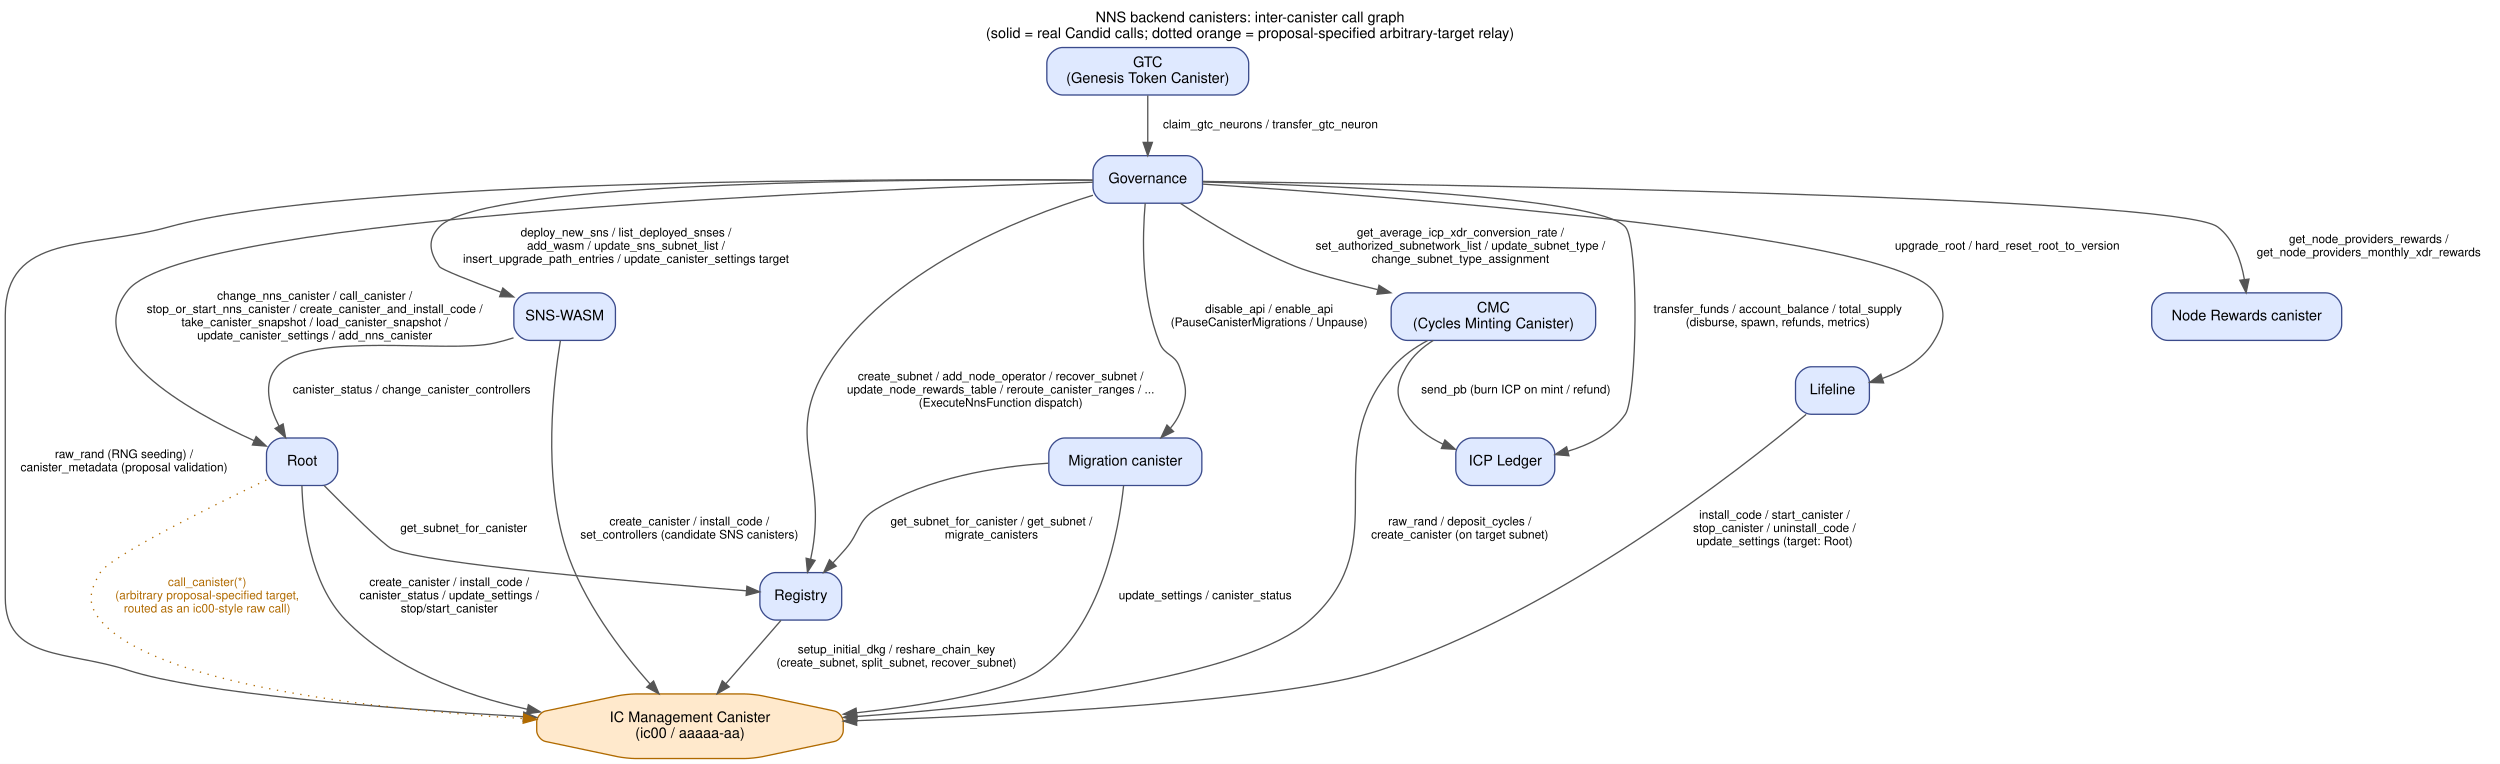
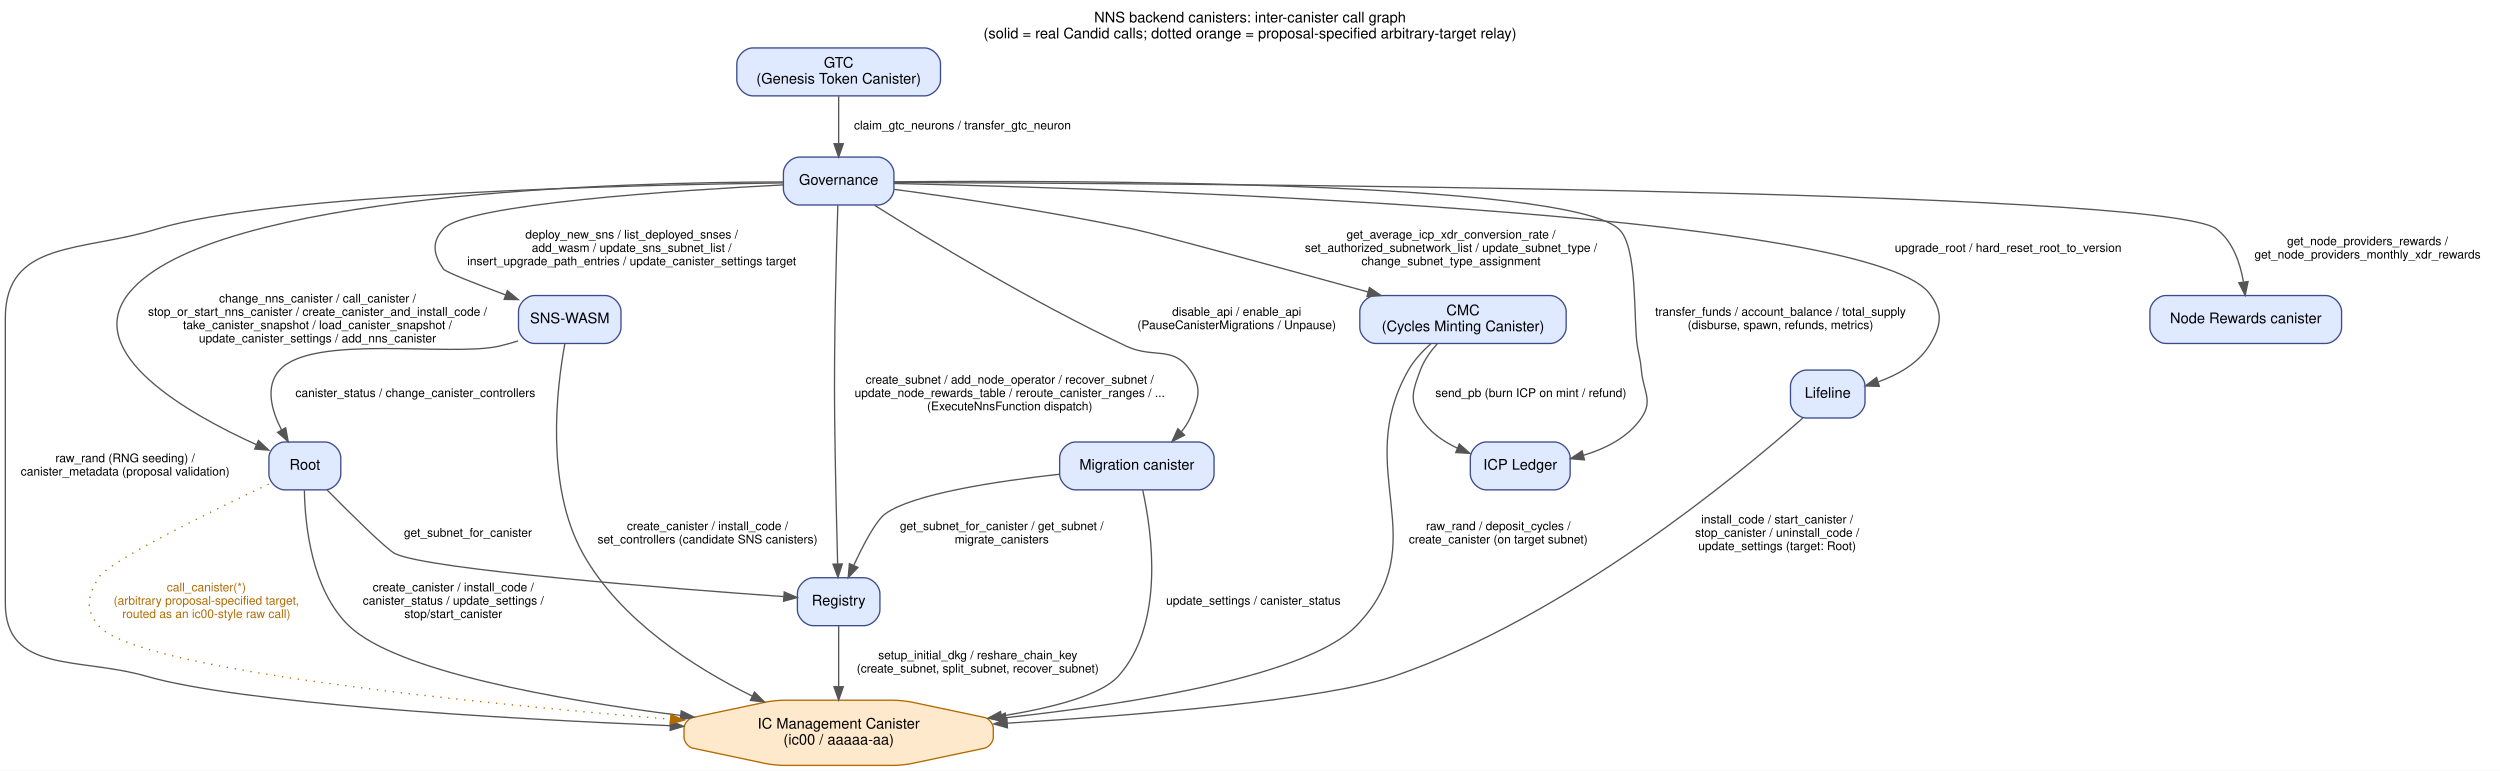
- <svg xmlns="http://www.w3.org/2000/svg" width="1895pt" height="579pt" viewBox="0.00 0.00 1895.00 578.98">
+ <svg xmlns="http://www.w3.org/2000/svg" width="1878pt" height="579pt" viewBox="0.00 0.00 1878.00 578.98">
  <g id="graph0" class="graph" transform="scale(1 1) rotate(0) translate(4 574.98)">
-     <polygon fill="white" stroke="transparent" points="-4,4 -4,-574.98 1891,-574.98 1891,4 -4,4" />
-     <text text-anchor="middle" x="943.5" y="-558.18" font-family="Helvetica,sans-Serif" font-size="11.00">NNS backend canisters: inter-canister call graph</text>
-     <text text-anchor="middle" x="943.5" y="-546.18" font-family="Helvetica,sans-Serif" font-size="11.00">(solid = real Candid calls; dotted orange = proposal-specified arbitrary-target relay)</text>
+     <polygon fill="white" stroke="transparent" points="-4,4 -4,-574.98 1874,-574.98 1874,4 -4,4" />
+     <text text-anchor="middle" x="935" y="-558.18" font-family="Helvetica,sans-Serif" font-size="11.00">NNS backend canisters: inter-canister call graph</text>
+     <text text-anchor="middle" x="935" y="-546.18" font-family="Helvetica,sans-Serif" font-size="11.00">(solid = real Candid calls; dotted orange = proposal-specified arbitrary-target relay)</text>
    <g id="node1" class="node">
-       <path fill="#dfe9ff" stroke="#3b4b8c" d="M895.5,-456.98C895.5,-456.98 836.5,-456.98 836.5,-456.98 830.5,-456.98 824.5,-450.98 824.5,-444.98 824.5,-444.98 824.5,-432.98 824.5,-432.98 824.5,-426.98 830.5,-420.98 836.5,-420.98 836.5,-420.98 895.5,-420.98 895.5,-420.98 901.5,-420.98 907.5,-426.98 907.5,-432.98 907.5,-432.98 907.5,-444.98 907.5,-444.98 907.5,-450.98 901.5,-456.98 895.5,-456.98" />
-       <text text-anchor="middle" x="866" y="-436.18" font-family="Helvetica,sans-Serif" font-size="11.00">Governance</text>
+       <path fill="#dfe9ff" stroke="#3b4b8c" d="M655.5,-456.98C655.5,-456.98 596.5,-456.98 596.5,-456.98 590.5,-456.98 584.5,-450.98 584.5,-444.98 584.5,-444.98 584.5,-432.98 584.5,-432.98 584.5,-426.98 590.5,-420.98 596.5,-420.98 596.5,-420.98 655.5,-420.98 655.5,-420.98 661.5,-420.98 667.5,-426.98 667.5,-432.98 667.5,-432.98 667.5,-444.98 667.5,-444.98 667.5,-450.98 661.5,-456.98 655.5,-456.98" />
+       <text text-anchor="middle" x="626" y="-436.18" font-family="Helvetica,sans-Serif" font-size="11.00">Governance</text>
    </g>
    <g id="node2" class="node">
      <path fill="#dfe9ff" stroke="#3b4b8c" d="M240,-242.98C240,-242.98 210,-242.98 210,-242.98 204,-242.98 198,-236.98 198,-230.98 198,-230.98 198,-218.98 198,-218.98 198,-212.98 204,-206.98 210,-206.98 210,-206.98 240,-206.98 240,-206.98 246,-206.98 252,-212.98 252,-218.98 252,-218.98 252,-230.98 252,-230.98 252,-236.98 246,-242.98 240,-242.98" />
      <text text-anchor="middle" x="225" y="-222.18" font-family="Helvetica,sans-Serif" font-size="11.00">Root</text>
    </g>
    <g id="edge1" class="edge">
-       <path fill="none" stroke="#555555" d="M824.35,-436.86C670.32,-432.26 139.43,-412.31 93,-354.98 56.43,-309.84 137.88,-263.93 188.51,-240.99" />
+       <path fill="none" stroke="#555555" d="M584.11,-438.31C469.36,-438.19 154.45,-430.85 93,-354.98 56.43,-309.84 137.88,-263.93 188.51,-240.99" />
      <polygon fill="#555555" stroke="#555555" points="190.15,-244.09 197.88,-236.84 187.32,-237.69 190.15,-244.09" />
      <text text-anchor="middle" x="234.5" y="-347.78" font-family="Helvetica,sans-Serif" font-size="9.00">change_nns_canister / call_canister /</text>
      <text text-anchor="middle" x="234.5" y="-337.78" font-family="Helvetica,sans-Serif" font-size="9.00">stop_or_start_nns_canister / create_canister_and_install_code /</text>
      <text text-anchor="middle" x="234.5" y="-327.78" font-family="Helvetica,sans-Serif" font-size="9.00">take_canister_snapshot / load_canister_snapshot /</text>
      <text text-anchor="middle" x="234.5" y="-317.78" font-family="Helvetica,sans-Serif" font-size="9.00">update_canister_settings / add_nns_canister</text>
    </g>
    <g id="node3" class="node">
-       <path fill="#dfe9ff" stroke="#3b4b8c" d="M622,-140.98C622,-140.98 584,-140.98 584,-140.98 578,-140.98 572,-134.98 572,-128.98 572,-128.98 572,-116.98 572,-116.98 572,-110.98 578,-104.98 584,-104.98 584,-104.98 622,-104.98 622,-104.98 628,-104.98 634,-110.98 634,-116.98 634,-116.98 634,-128.98 634,-128.98 634,-134.98 628,-140.98 622,-140.98" />
-       <text text-anchor="middle" x="603" y="-120.18" font-family="Helvetica,sans-Serif" font-size="11.00">Registry</text>
+       <path fill="#dfe9ff" stroke="#3b4b8c" d="M645,-140.98C645,-140.98 607,-140.98 607,-140.98 601,-140.98 595,-134.98 595,-128.98 595,-128.98 595,-116.98 595,-116.98 595,-110.98 601,-104.98 607,-104.98 607,-104.98 645,-104.98 645,-104.98 651,-104.98 657,-110.98 657,-116.98 657,-116.98 657,-128.98 657,-128.98 657,-134.98 651,-140.98 645,-140.98" />
+       <text text-anchor="middle" x="626" y="-120.18" font-family="Helvetica,sans-Serif" font-size="11.00">Registry</text>
    </g>
    <g id="edge2" class="edge">
-       <path fill="none" stroke="#555555" d="M824.49,-427C768.13,-409.69 669.16,-370.23 623,-296.98 590.2,-244.93 622.14,-219.67 612,-158.98 611.57,-156.44 611.05,-153.81 610.48,-151.19" />
-       <polygon fill="#555555" stroke="#555555" points="613.84,-150.2 608.08,-141.3 607.04,-151.85 613.84,-150.2" />
+       <path fill="none" stroke="#555555" d="M625.39,-420.9C624.34,-389.32 622.36,-319.68 623,-260.98 623.42,-222.97 624.48,-179.04 625.22,-151.38" />
+       <polygon fill="#555555" stroke="#555555" points="628.73,-151.37 625.5,-141.28 621.73,-151.18 628.73,-151.37" />
      <text text-anchor="middle" x="754.5" y="-286.78" font-family="Helvetica,sans-Serif" font-size="9.00">create_subnet / add_node_operator / recover_subnet /</text>
      <text text-anchor="middle" x="754.5" y="-276.78" font-family="Helvetica,sans-Serif" font-size="9.00">update_node_rewards_table / reroute_canister_ranges / ...</text>
      <text text-anchor="middle" x="754.5" y="-266.78" font-family="Helvetica,sans-Serif" font-size="9.00">(ExecuteNnsFunction dispatch)</text>
    </g>
    <g id="node4" class="node">
      <path fill="#dfe9ff" stroke="#3b4b8c" d="M450.5,-352.98C450.5,-352.98 397.5,-352.98 397.5,-352.98 391.5,-352.98 385.5,-346.98 385.5,-340.98 385.5,-340.98 385.5,-328.98 385.5,-328.98 385.5,-322.98 391.5,-316.98 397.5,-316.98 397.5,-316.98 450.5,-316.98 450.5,-316.98 456.5,-316.98 462.5,-322.98 462.5,-328.98 462.5,-328.98 462.5,-340.98 462.5,-340.98 462.5,-346.98 456.5,-352.98 450.5,-352.98" />
      <text text-anchor="middle" x="424" y="-332.18" font-family="Helvetica,sans-Serif" font-size="11.00">SNS-WASM</text>
    </g>
    <g id="edge3" class="edge">
-       <path fill="none" stroke="#555555" d="M824.33,-438.46C704.03,-439.4 362.62,-438.86 329,-402.98 319.88,-393.25 321.47,-383.99 329,-372.98 330.55,-370.71 352.98,-361.93 375.65,-353.49" />
+       <path fill="none" stroke="#555555" d="M584.22,-436.08C506.42,-432.12 345.67,-421.73 329,-402.98 320.14,-393.02 321.47,-383.99 329,-372.98 330.55,-370.71 352.98,-361.93 375.65,-353.49" />
      <polygon fill="#555555" stroke="#555555" points="377.15,-356.67 385.32,-349.92 374.72,-350.1 377.15,-356.67" />
      <text text-anchor="middle" x="470.5" y="-395.78" font-family="Helvetica,sans-Serif" font-size="9.00">deploy_new_sns / list_deployed_snses /</text>
      <text text-anchor="middle" x="470.5" y="-385.78" font-family="Helvetica,sans-Serif" font-size="9.00">add_wasm / update_sns_subnet_list /</text>
      <text text-anchor="middle" x="470.5" y="-375.78" font-family="Helvetica,sans-Serif" font-size="9.00">insert_upgrade_path_entries / update_canister_settings target</text>
    </g>
    <g id="node5" class="node">
-       <path fill="#dfe9ff" stroke="#3b4b8c" d="M1193.5,-352.98C1193.5,-352.98 1062.5,-352.98 1062.5,-352.98 1056.5,-352.98 1050.5,-346.98 1050.5,-340.98 1050.5,-340.98 1050.5,-328.98 1050.5,-328.98 1050.5,-322.98 1056.5,-316.98 1062.5,-316.98 1062.5,-316.98 1193.5,-316.98 1193.5,-316.98 1199.5,-316.98 1205.5,-322.98 1205.5,-328.98 1205.5,-328.98 1205.5,-340.98 1205.5,-340.98 1205.5,-346.98 1199.5,-352.98 1193.5,-352.98" />
-       <text text-anchor="middle" x="1128" y="-338.18" font-family="Helvetica,sans-Serif" font-size="11.00">CMC</text>
-       <text text-anchor="middle" x="1128" y="-326.18" font-family="Helvetica,sans-Serif" font-size="11.00">(Cycles Minting Canister)</text>
+       <path fill="#dfe9ff" stroke="#3b4b8c" d="M1160.5,-352.98C1160.5,-352.98 1029.5,-352.98 1029.5,-352.98 1023.5,-352.98 1017.5,-346.98 1017.5,-340.98 1017.5,-340.98 1017.5,-328.98 1017.5,-328.98 1017.5,-322.98 1023.5,-316.98 1029.5,-316.98 1029.5,-316.98 1160.5,-316.98 1160.5,-316.98 1166.5,-316.98 1172.5,-322.98 1172.5,-328.98 1172.5,-328.98 1172.5,-340.98 1172.5,-340.98 1172.5,-346.98 1166.5,-352.98 1160.5,-352.98" />
+       <text text-anchor="middle" x="1095" y="-338.18" font-family="Helvetica,sans-Serif" font-size="11.00">CMC</text>
+       <text text-anchor="middle" x="1095" y="-326.18" font-family="Helvetica,sans-Serif" font-size="11.00">(Cycles Minting Canister)</text>
    </g>
    <g id="edge4" class="edge">
-       <path fill="none" stroke="#555555" d="M890.75,-420.85C912.77,-406.3 946.31,-385.78 978,-372.98 990.07,-368.11 1014.57,-361.61 1040.32,-355.42" />
-       <polygon fill="#555555" stroke="#555555" points="1041.31,-358.78 1050.23,-353.06 1039.69,-351.97 1041.31,-358.78" />
-       <text text-anchor="middle" x="1103" y="-395.78" font-family="Helvetica,sans-Serif" font-size="9.00">get_average_icp_xdr_conversion_rate /</text>
-       <text text-anchor="middle" x="1103" y="-385.78" font-family="Helvetica,sans-Serif" font-size="9.00">set_authorized_subnetwork_list / update_subnet_type /</text>
-       <text text-anchor="middle" x="1103" y="-375.78" font-family="Helvetica,sans-Serif" font-size="9.00">change_subnet_type_assignment</text>
+       <path fill="none" stroke="#555555" d="M667.79,-432.72C712.41,-426.78 785.08,-416.21 847,-402.98 864.43,-399.26 956.83,-374.05 1023.75,-355.65" />
+       <polygon fill="#555555" stroke="#555555" points="1024.71,-359.01 1033.43,-352.99 1022.86,-352.27 1024.71,-359.01" />
+       <text text-anchor="middle" x="1086" y="-395.78" font-family="Helvetica,sans-Serif" font-size="9.00">get_average_icp_xdr_conversion_rate /</text>
+       <text text-anchor="middle" x="1086" y="-385.78" font-family="Helvetica,sans-Serif" font-size="9.00">set_authorized_subnetwork_list / update_subnet_type /</text>
+       <text text-anchor="middle" x="1086" y="-375.78" font-family="Helvetica,sans-Serif" font-size="9.00">change_subnet_type_assignment</text>
    </g>
    <g id="node7" class="node">
-       <path fill="#dfe9ff" stroke="#3b4b8c" d="M1401,-296.98C1401,-296.98 1369,-296.98 1369,-296.98 1363,-296.98 1357,-290.98 1357,-284.98 1357,-284.98 1357,-272.98 1357,-272.98 1357,-266.98 1363,-260.98 1369,-260.98 1369,-260.98 1401,-260.98 1401,-260.98 1407,-260.98 1413,-266.98 1413,-272.98 1413,-272.98 1413,-284.98 1413,-284.98 1413,-290.98 1407,-296.98 1401,-296.98" />
-       <text text-anchor="middle" x="1385" y="-276.18" font-family="Helvetica,sans-Serif" font-size="11.00">Lifeline</text>
+       <path fill="#dfe9ff" stroke="#3b4b8c" d="M1385,-296.98C1385,-296.98 1353,-296.98 1353,-296.98 1347,-296.98 1341,-290.98 1341,-284.98 1341,-284.98 1341,-272.98 1341,-272.98 1341,-266.98 1347,-260.98 1353,-260.98 1353,-260.98 1385,-260.98 1385,-260.98 1391,-260.98 1397,-266.98 1397,-272.98 1397,-272.98 1397,-284.98 1397,-284.98 1397,-290.98 1391,-296.98 1385,-296.98" />
+       <text text-anchor="middle" x="1369" y="-276.18" font-family="Helvetica,sans-Serif" font-size="11.00">Lifeline</text>
    </g>
    <g id="edge6" class="edge">
-       <path fill="none" stroke="#555555" d="M907.8,-435.43C1037.5,-427.06 1426.49,-398.5 1461,-354.98 1472.05,-341.05 1470.59,-329.95 1461,-314.98 1452.47,-301.66 1437.45,-293.34 1423,-288.18" />
-       <polygon fill="#555555" stroke="#555555" points="1423.77,-284.75 1413.18,-285.09 1421.66,-291.43 1423.77,-284.75" />
-       <text text-anchor="middle" x="1517.5" y="-385.78" font-family="Helvetica,sans-Serif" font-size="9.00">upgrade_root / hard_reset_root_to_version</text>
+       <path fill="none" stroke="#555555" d="M667.68,-437.16C827.71,-433.57 1396.22,-416.51 1445,-354.98 1456.05,-341.05 1454.59,-329.95 1445,-314.98 1436.47,-301.66 1421.45,-293.34 1407,-288.18" />
+       <polygon fill="#555555" stroke="#555555" points="1407.77,-284.75 1397.18,-285.09 1405.66,-291.43 1407.77,-284.75" />
+       <text text-anchor="middle" x="1504.5" y="-385.78" font-family="Helvetica,sans-Serif" font-size="9.00">upgrade_root / hard_reset_root_to_version</text>
    </g>
    <g id="node8" class="node">
-       <path fill="#dfe9ff" stroke="#3b4b8c" d="M1162.5,-242.98C1162.5,-242.98 1111.5,-242.98 1111.5,-242.98 1105.5,-242.98 1099.5,-236.98 1099.5,-230.98 1099.5,-230.98 1099.5,-218.98 1099.5,-218.98 1099.5,-212.98 1105.5,-206.98 1111.5,-206.98 1111.5,-206.98 1162.5,-206.98 1162.5,-206.98 1168.5,-206.98 1174.5,-212.98 1174.5,-218.98 1174.5,-218.98 1174.5,-230.98 1174.5,-230.98 1174.5,-236.98 1168.5,-242.98 1162.5,-242.98" />
-       <text text-anchor="middle" x="1137" y="-222.18" font-family="Helvetica,sans-Serif" font-size="11.00">ICP Ledger</text>
+       <path fill="#dfe9ff" stroke="#3b4b8c" d="M1163.5,-242.98C1163.5,-242.98 1112.5,-242.98 1112.5,-242.98 1106.5,-242.98 1100.5,-236.98 1100.5,-230.98 1100.5,-230.98 1100.5,-218.98 1100.5,-218.98 1100.5,-212.98 1106.5,-206.98 1112.5,-206.98 1112.5,-206.98 1163.5,-206.98 1163.5,-206.98 1169.5,-206.98 1175.5,-212.98 1175.5,-218.98 1175.5,-218.98 1175.5,-230.98 1175.5,-230.98 1175.5,-236.98 1169.5,-242.98 1163.5,-242.98" />
+       <text text-anchor="middle" x="1138" y="-222.18" font-family="Helvetica,sans-Serif" font-size="11.00">ICP Ledger</text>
    </g>
    <g id="edge5" class="edge">
-       <path fill="none" stroke="#555555" d="M907.68,-437.04C998.29,-434.55 1206.8,-426.33 1228,-402.98 1238.61,-391.3 1236.93,-273.99 1228,-260.98 1217.99,-246.4 1200.99,-237.89 1184.37,-232.93" />
-       <polygon fill="#555555" stroke="#555555" points="1185.25,-229.54 1174.69,-230.4 1183.48,-236.31 1185.25,-229.54" />
-       <text text-anchor="middle" x="1343.5" y="-337.78" font-family="Helvetica,sans-Serif" font-size="9.00">transfer_funds / account_balance / total_supply</text>
-       <text text-anchor="middle" x="1343.5" y="-327.78" font-family="Helvetica,sans-Serif" font-size="9.00">(disburse, spawn, refunds, metrics)</text>
+       <path fill="none" stroke="#555555" d="M667.53,-438.44C794.6,-439.46 1171.88,-439.35 1212,-402.98 1226.67,-389.69 1222.82,-334.53 1226,-314.98 1227.3,-306.98 1228.33,-305.07 1229,-296.98 1230.32,-281.04 1238.06,-274.17 1229,-260.98 1218.99,-246.4 1201.99,-237.89 1185.37,-232.93" />
+       <polygon fill="#555555" stroke="#555555" points="1186.25,-229.54 1175.69,-230.4 1184.48,-236.31 1186.25,-229.54" />
+       <text text-anchor="middle" x="1333.5" y="-337.78" font-family="Helvetica,sans-Serif" font-size="9.00">transfer_funds / account_balance / total_supply</text>
+       <text text-anchor="middle" x="1333.5" y="-327.78" font-family="Helvetica,sans-Serif" font-size="9.00">(disburse, spawn, refunds, metrics)</text>
    </g>
    <g id="node9" class="node">
-       <path fill="#dfe9ff" stroke="#3b4b8c" d="M895,-242.98C895,-242.98 803,-242.98 803,-242.98 797,-242.98 791,-236.98 791,-230.98 791,-230.98 791,-218.98 791,-218.98 791,-212.98 797,-206.98 803,-206.98 803,-206.98 895,-206.98 895,-206.98 901,-206.98 907,-212.98 907,-218.98 907,-218.98 907,-230.98 907,-230.98 907,-236.98 901,-242.98 895,-242.98" />
-       <text text-anchor="middle" x="849" y="-222.18" font-family="Helvetica,sans-Serif" font-size="11.00">Migration canister</text>
+       <path fill="#dfe9ff" stroke="#3b4b8c" d="M896,-242.98C896,-242.98 804,-242.98 804,-242.98 798,-242.98 792,-236.98 792,-230.98 792,-230.98 792,-218.98 792,-218.98 792,-212.98 798,-206.98 804,-206.98 804,-206.98 896,-206.98 896,-206.98 902,-206.98 908,-212.98 908,-218.98 908,-218.98 908,-230.98 908,-230.98 908,-236.98 902,-242.98 896,-242.98" />
+       <text text-anchor="middle" x="850" y="-222.18" font-family="Helvetica,sans-Serif" font-size="11.00">Migration canister</text>
    </g>
    <g id="edge7" class="edge">
-       <path fill="none" stroke="#555555" d="M864.06,-420.94C861.96,-396.5 860.65,-350.52 875,-314.98 878.9,-305.33 886.45,-306.78 890,-296.98 895.45,-281.94 896.7,-275.51 890,-260.98 888.29,-257.27 885.96,-253.8 883.28,-250.6" />
-       <polygon fill="#555555" stroke="#555555" points="885.55,-247.91 876.04,-243.23 880.55,-252.81 885.55,-247.91" />
-       <text text-anchor="middle" x="958" y="-337.78" font-family="Helvetica,sans-Serif" font-size="9.00">disable_api / enable_api</text>
-       <text text-anchor="middle" x="958" y="-327.78" font-family="Helvetica,sans-Serif" font-size="9.00">(PauseCanisterMigrations / Unpause)</text>
+       <path fill="none" stroke="#555555" d="M652.88,-420.82C693.02,-395.63 771.47,-348.03 842,-314.98 862.63,-305.32 877.02,-315.71 890,-296.98 899.11,-283.83 896.61,-275.55 890,-260.98 888.33,-257.31 886.07,-253.87 883.45,-250.68" />
+       <polygon fill="#555555" stroke="#555555" points="885.85,-248.12 876.4,-243.33 880.8,-252.97 885.85,-248.12" />
+       <text text-anchor="middle" x="925" y="-337.78" font-family="Helvetica,sans-Serif" font-size="9.00">disable_api / enable_api</text>
+       <text text-anchor="middle" x="925" y="-327.78" font-family="Helvetica,sans-Serif" font-size="9.00">(PauseCanisterMigrations / Unpause)</text>
    </g>
    <g id="node10" class="node">
-       <path fill="#dfe9ff" stroke="#3b4b8c" d="M1759,-352.98C1759,-352.98 1639,-352.98 1639,-352.98 1633,-352.98 1627,-346.98 1627,-340.98 1627,-340.98 1627,-328.98 1627,-328.98 1627,-322.98 1633,-316.98 1639,-316.98 1639,-316.98 1759,-316.98 1759,-316.98 1765,-316.98 1771,-322.98 1771,-328.98 1771,-328.98 1771,-340.98 1771,-340.98 1771,-346.98 1765,-352.98 1759,-352.98" />
-       <text text-anchor="middle" x="1699" y="-332.18" font-family="Helvetica,sans-Serif" font-size="11.00">Node Rewards canister</text>
+       <path fill="#dfe9ff" stroke="#3b4b8c" d="M1743,-352.98C1743,-352.98 1623,-352.98 1623,-352.98 1617,-352.98 1611,-346.98 1611,-340.98 1611,-340.98 1611,-328.98 1611,-328.98 1611,-322.98 1617,-316.98 1623,-316.98 1623,-316.98 1743,-316.98 1743,-316.98 1749,-316.98 1755,-322.98 1755,-328.98 1755,-328.98 1755,-340.98 1755,-340.98 1755,-346.98 1749,-352.98 1743,-352.98" />
+       <text text-anchor="middle" x="1683" y="-332.18" font-family="Helvetica,sans-Serif" font-size="11.00">Node Rewards canister</text>
    </g>
    <g id="edge8" class="edge">
-       <path fill="none" stroke="#555555" d="M907.77,-437.49C1069.37,-435.41 1646.11,-426.39 1677,-402.98 1689.21,-393.73 1694.74,-377.52 1697.2,-363.36" />
-       <polygon fill="#555555" stroke="#555555" points="1700.72,-363.46 1698.55,-353.09 1693.78,-362.55 1700.72,-363.46" />
-       <text text-anchor="middle" x="1791.5" y="-390.78" font-family="Helvetica,sans-Serif" font-size="9.00">get_node_providers_rewards /</text>
-       <text text-anchor="middle" x="1791.5" y="-380.78" font-family="Helvetica,sans-Serif" font-size="9.00">get_node_providers_monthly_xdr_rewards</text>
+       <path fill="none" stroke="#555555" d="M667.64,-437.9C855.96,-437.35 1620.66,-433.25 1661,-402.98 1673.25,-393.79 1678.78,-377.58 1681.24,-363.41" />
+       <polygon fill="#555555" stroke="#555555" points="1684.76,-363.49 1682.57,-353.12 1677.81,-362.58 1684.76,-363.49" />
+       <text text-anchor="middle" x="1774.5" y="-390.78" font-family="Helvetica,sans-Serif" font-size="9.00">get_node_providers_rewards /</text>
+       <text text-anchor="middle" x="1774.5" y="-380.78" font-family="Helvetica,sans-Serif" font-size="9.00">get_node_providers_monthly_xdr_rewards</text>
    </g>
    <g id="node11" class="node">
-       <path fill="#ffe9cc" stroke="#b06a00" d="M635.17,-21.11C635.17,-21.11 635.17,-27.87 635.17,-27.87 635.17,-31.25 631.86,-35.33 628.56,-36.03 628.56,-36.03 573.74,-47.58 573.74,-47.58 570.43,-48.28 563.74,-48.98 560.36,-48.98 560.36,-48.98 477.64,-48.98 477.64,-48.98 474.26,-48.98 467.57,-48.28 464.26,-47.58 464.26,-47.58 409.44,-36.03 409.44,-36.03 406.14,-35.33 402.83,-31.25 402.83,-27.87 402.83,-27.87 402.83,-21.11 402.83,-21.11 402.83,-17.73 406.14,-13.65 409.44,-12.96 409.44,-12.96 464.26,-1.4 464.26,-1.4 467.57,-0.71 474.26,-0.01 477.64,-0.01 477.64,-0.01 560.36,-0.01 560.36,-0.01 563.74,-0.01 570.43,-0.71 573.74,-1.4 573.74,-1.4 628.56,-12.96 628.56,-12.96 631.86,-13.65 635.17,-17.73 635.17,-21.11" />
-       <text text-anchor="middle" x="519" y="-27.69" font-family="Helvetica,sans-Serif" font-size="11.00">IC Management Canister</text>
-       <text text-anchor="middle" x="519" y="-15.69" font-family="Helvetica,sans-Serif" font-size="11.00">(ic00 / aaaaa-aa)</text>
+       <path fill="#ffe9cc" stroke="#b06a00" d="M742.17,-21.11C742.17,-21.11 742.17,-27.87 742.17,-27.87 742.17,-31.25 738.86,-35.33 735.56,-36.03 735.56,-36.03 680.74,-47.58 680.74,-47.58 677.43,-48.28 670.74,-48.98 667.36,-48.98 667.36,-48.98 584.64,-48.98 584.64,-48.98 581.26,-48.98 574.57,-48.28 571.26,-47.58 571.26,-47.58 516.44,-36.03 516.44,-36.03 513.14,-35.33 509.83,-31.25 509.83,-27.87 509.83,-27.87 509.83,-21.11 509.83,-21.11 509.83,-17.73 513.14,-13.65 516.44,-12.96 516.44,-12.96 571.26,-1.4 571.26,-1.4 574.57,-0.71 581.26,-0.01 584.64,-0.01 584.64,-0.01 667.36,-0.01 667.36,-0.01 670.74,-0.01 677.43,-0.71 680.74,-1.4 680.74,-1.4 735.56,-12.96 735.56,-12.96 738.86,-13.65 742.17,-17.73 742.17,-21.11" />
+       <text text-anchor="middle" x="626" y="-27.69" font-family="Helvetica,sans-Serif" font-size="11.00">IC Management Canister</text>
+       <text text-anchor="middle" x="626" y="-15.69" font-family="Helvetica,sans-Serif" font-size="11.00">(ic00 / aaaaa-aa)</text>
    </g>
    <g id="edge9" class="edge">
-       <path fill="none" stroke="#555555" d="M824.33,-438.44C688.13,-439.57 257.25,-440.04 124,-402.98 63.65,-386.2 0,-398.62 0,-335.98 0,-335.98 0,-335.98 0,-121.98 0,-73.96 47.35,-81.89 93,-66.98 146.85,-49.4 287.64,-38.05 392.73,-31.74" />
-       <polygon fill="#555555" stroke="#555555" points="393.01,-35.23 402.78,-31.14 392.6,-28.24 393.01,-35.23" />
+       <path fill="none" stroke="#555555" d="M584.3,-437.59C478.43,-436.2 201.46,-430.02 114,-402.98 57.85,-385.63 0,-394.75 0,-335.98 0,-335.98 0,-335.98 0,-121.98 0,-68.91 54.98,-81.61 106,-66.98 177.22,-46.57 369.81,-35.3 499.53,-29.83" />
+       <polygon fill="#555555" stroke="#555555" points="499.7,-33.32 509.54,-29.41 499.41,-26.33 499.7,-33.32" />
      <text text-anchor="middle" x="90" y="-227.78" font-family="Helvetica,sans-Serif" font-size="9.00">raw_rand (RNG seeding) /</text>
      <text text-anchor="middle" x="90" y="-217.78" font-family="Helvetica,sans-Serif" font-size="9.00">canister_metadata (proposal validation)</text>
    </g>
    <g id="edge11" class="edge">
-       <path fill="none" stroke="#555555" d="M241.7,-206.93C259.77,-188.65 286.82,-161.87 293,-158.98 316.83,-147.84 483.03,-133.45 561.78,-127.16" />
-       <polygon fill="#555555" stroke="#555555" points="562.15,-130.64 571.84,-126.36 561.6,-123.67 562.15,-130.64" />
+       <path fill="none" stroke="#555555" d="M241.7,-206.92C259.76,-188.64 286.81,-161.85 293,-158.98 318.92,-146.98 501.41,-132.77 584.71,-126.82" />
+       <polygon fill="#555555" stroke="#555555" points="585.11,-130.3 594.84,-126.11 584.61,-123.32 585.11,-130.3" />
      <text text-anchor="middle" x="347.5" y="-171.78" font-family="Helvetica,sans-Serif" font-size="9.00">get_subnet_for_canister</text>
    </g>
    <g id="edge10" class="edge">
-       <path fill="none" stroke="#555555" d="M224.85,-206.9C225.57,-181.28 230.76,-132.92 258,-104.98 294.12,-67.94 346.93,-48.04 395.61,-37.39" />
-       <polygon fill="#555555" stroke="#555555" points="396.53,-40.78 405.61,-35.32 395.11,-33.92 396.53,-40.78" />
+       <path fill="none" stroke="#555555" d="M224.65,-206.7C225.11,-180.82 229.96,-132.11 258,-104.98 293.24,-70.89 413.57,-49.45 507.15,-37.55" />
+       <polygon fill="#555555" stroke="#555555" points="507.78,-41 517.27,-36.29 506.91,-34.05 507.78,-41" />
      <text text-anchor="middle" x="336.5" y="-130.78" font-family="Helvetica,sans-Serif" font-size="9.00">create_canister / install_code /</text>
      <text text-anchor="middle" x="336.5" y="-120.78" font-family="Helvetica,sans-Serif" font-size="9.00">canister_status / update_settings /</text>
      <text text-anchor="middle" x="336.5" y="-110.78" font-family="Helvetica,sans-Serif" font-size="9.00">stop/start_canister</text>
    </g>
    <g id="edge12" class="edge">
-       <path fill="none" stroke="#b06a00" stroke-dasharray="1,5" d="M197.87,-211.14C155.87,-190.99 79.15,-152.99 72,-140.98 63.82,-127.23 61.77,-117.29 72,-104.98 112.08,-56.75 275.01,-37.77 392.6,-30.31" />
-       <polygon fill="#b06a00" stroke="#b06a00" points="393,-33.79 402.77,-29.68 392.57,-26.8 393,-33.79" />
-       <text text-anchor="middle" x="153" y="-130.78" font-family="Helvetica,sans-Serif" font-size="9.00" fill="#b06a00">call_canister(*)</text>
-       <text text-anchor="middle" x="153" y="-120.78" font-family="Helvetica,sans-Serif" font-size="9.00" fill="#b06a00">(arbitrary proposal-specified target,</text>
-       <text text-anchor="middle" x="153" y="-110.78" font-family="Helvetica,sans-Serif" font-size="9.00" fill="#b06a00">routed as an ic00-style raw call)</text>
+       <path fill="none" stroke="#b06a00" stroke-dasharray="1,5" d="M197.86,-211.33C155.39,-191.25 77.27,-153.13 70,-140.98 61.78,-127.26 59.73,-117.25 70,-104.98 97.22,-72.48 344.11,-47.45 499.61,-34.74" />
+       <polygon fill="#b06a00" stroke="#b06a00" points="500.03,-38.22 509.71,-33.92 499.46,-31.24 500.03,-38.22" />
+       <text text-anchor="middle" x="151" y="-130.78" font-family="Helvetica,sans-Serif" font-size="9.00" fill="#b06a00">call_canister(*)</text>
+       <text text-anchor="middle" x="151" y="-120.78" font-family="Helvetica,sans-Serif" font-size="9.00" fill="#b06a00">(arbitrary proposal-specified target,</text>
+       <text text-anchor="middle" x="151" y="-110.78" font-family="Helvetica,sans-Serif" font-size="9.00" fill="#b06a00">routed as an ic00-style raw call)</text>
    </g>
    <g id="edge21" class="edge">
-       <path fill="none" stroke="#555555" d="M587.98,-104.73C576.38,-91.41 560.02,-72.62 546.15,-56.68" />
-       <polygon fill="#555555" stroke="#555555" points="548.77,-54.36 539.57,-49.12 543.49,-58.96 548.77,-54.36" />
-       <text text-anchor="middle" x="675.5" y="-79.78" font-family="Helvetica,sans-Serif" font-size="9.00">setup_initial_dkg / reshare_chain_key</text>
-       <text text-anchor="middle" x="675.5" y="-69.78" font-family="Helvetica,sans-Serif" font-size="9.00">(create_subnet, split_subnet, recover_subnet)</text>
+       <path fill="none" stroke="#555555" d="M626,-104.73C626,-92.14 626,-74.65 626,-59.31" />
+       <polygon fill="#555555" stroke="#555555" points="629.5,-59.12 626,-49.12 622.5,-59.12 629.5,-59.12" />
+       <text text-anchor="middle" x="730.5" y="-79.78" font-family="Helvetica,sans-Serif" font-size="9.00">setup_initial_dkg / reshare_chain_key</text>
+       <text text-anchor="middle" x="730.5" y="-69.78" font-family="Helvetica,sans-Serif" font-size="9.00">(create_subnet, split_subnet, recover_subnet)</text>
    </g>
    <g id="edge15" class="edge">
      <path fill="none" stroke="#555555" d="M385.24,-318.91C380.49,-317.42 375.67,-316.06 371,-314.98 335.06,-306.7 230.63,-324.44 206,-296.98 194.99,-284.71 199.93,-266.74 207.53,-251.96" />
      <polygon fill="#555555" stroke="#555555" points="210.59,-253.66 212.48,-243.24 204.5,-250.2 210.59,-253.66" />
      <text text-anchor="middle" x="308" y="-276.78" font-family="Helvetica,sans-Serif" font-size="9.00">canister_status / change_canister_controllers</text>
    </g>
    <g id="edge14" class="edge">
-       <path fill="none" stroke="#555555" d="M420.78,-316.81C415.51,-284.83 407.27,-214.4 425,-158.98 437.6,-119.59 466.37,-81.74 488.79,-56.47" />
-       <polygon fill="#555555" stroke="#555555" points="491.4,-58.8 495.52,-49.04 486.21,-54.1 491.4,-58.8" />
-       <text text-anchor="middle" x="518.5" y="-176.78" font-family="Helvetica,sans-Serif" font-size="9.00">create_canister / install_code /</text>
-       <text text-anchor="middle" x="518.5" y="-166.78" font-family="Helvetica,sans-Serif" font-size="9.00">set_controllers (candidate SNS canisters)</text>
+       <path fill="none" stroke="#555555" d="M420.36,-316.97C414.25,-284.06 405.25,-210.37 434,-158.98 461.86,-109.2 516.97,-73.85 561.03,-52.09" />
+       <polygon fill="#555555" stroke="#555555" points="562.76,-55.14 570.25,-47.65 559.73,-48.84 562.76,-55.14" />
+       <text text-anchor="middle" x="527.5" y="-176.78" font-family="Helvetica,sans-Serif" font-size="9.00">create_canister / install_code /</text>
+       <text text-anchor="middle" x="527.5" y="-166.78" font-family="Helvetica,sans-Serif" font-size="9.00">set_controllers (candidate SNS canisters)</text>
    </g>
    <g id="edge18" class="edge">
-       <path fill="none" stroke="#555555" d="M1082.47,-316.98C1074.3,-311.82 1066.85,-305.26 1062,-296.98 1053.91,-283.18 1053.41,-274.48 1062,-260.98 1068.51,-250.76 1078.88,-243.47 1089.85,-238.3" />
-       <polygon fill="#555555" stroke="#555555" points="1091.25,-241.5 1099.14,-234.43 1088.56,-235.04 1091.25,-241.5" />
-       <text text-anchor="middle" x="1145" y="-276.78" font-family="Helvetica,sans-Serif" font-size="9.00">send_pb (burn ICP on mint / refund)</text>
+       <path fill="none" stroke="#555555" d="M1075.79,-316.9C1070.63,-311.14 1065.73,-304.31 1063,-296.98 1057.42,-281.99 1054.41,-274.48 1063,-260.98 1069.51,-250.76 1079.88,-243.47 1090.85,-238.3" />
+       <polygon fill="#555555" stroke="#555555" points="1092.25,-241.5 1100.14,-234.43 1089.56,-235.04 1092.25,-241.5" />
+       <text text-anchor="middle" x="1146" y="-276.78" font-family="Helvetica,sans-Serif" font-size="9.00">send_pb (burn ICP on mint / refund)</text>
    </g>
    <g id="edge17" class="edge">
-       <path fill="none" stroke="#555555" d="M1078.21,-316.88C1068.5,-311.71 1059.14,-305.17 1052,-296.98 992.96,-229.31 1055.87,-164.93 989,-104.98 939.52,-60.62 767.13,-40.63 645.53,-31.9" />
-       <polygon fill="#555555" stroke="#555555" points="645.62,-28.4 635.4,-31.19 645.13,-35.38 645.62,-28.4" />
-       <text text-anchor="middle" x="1102.5" y="-176.78" font-family="Helvetica,sans-Serif" font-size="9.00">raw_rand / deposit_cycles /</text>
-       <text text-anchor="middle" x="1102.5" y="-166.78" font-family="Helvetica,sans-Serif" font-size="9.00">create_canister (on target subnet)</text>
+       <path fill="none" stroke="#555555" d="M1071.03,-316.94C1064.61,-311.28 1058.28,-304.48 1054,-296.98 1010.85,-221.35 1075.47,-167.64 1015,-104.98 979.02,-67.7 851.15,-46.79 751.72,-35.88" />
+       <polygon fill="#555555" stroke="#555555" points="751.89,-32.38 741.58,-34.8 751.15,-39.34 751.89,-32.38" />
+       <text text-anchor="middle" x="1121.5" y="-176.78" font-family="Helvetica,sans-Serif" font-size="9.00">raw_rand / deposit_cycles /</text>
+       <text text-anchor="middle" x="1121.5" y="-166.78" font-family="Helvetica,sans-Serif" font-size="9.00">create_canister (on target subnet)</text>
    </g>
    <g id="node6" class="node">
-       <path fill="#dfe9ff" stroke="#3b4b8c" d="M930.5,-538.98C930.5,-538.98 801.5,-538.98 801.5,-538.98 795.5,-538.98 789.5,-532.98 789.5,-526.98 789.5,-526.98 789.5,-514.98 789.5,-514.98 789.5,-508.98 795.5,-502.98 801.5,-502.98 801.5,-502.98 930.5,-502.98 930.5,-502.98 936.5,-502.98 942.5,-508.98 942.5,-514.98 942.5,-514.98 942.5,-526.98 942.5,-526.98 942.5,-532.98 936.5,-538.98 930.5,-538.98" />
-       <text text-anchor="middle" x="866" y="-524.18" font-family="Helvetica,sans-Serif" font-size="11.00">GTC</text>
-       <text text-anchor="middle" x="866" y="-512.18" font-family="Helvetica,sans-Serif" font-size="11.00">(Genesis Token Canister)</text>
+       <path fill="#dfe9ff" stroke="#3b4b8c" d="M690.5,-538.98C690.5,-538.98 561.5,-538.98 561.5,-538.98 555.5,-538.98 549.5,-532.98 549.5,-526.98 549.5,-526.98 549.5,-514.98 549.5,-514.98 549.5,-508.98 555.5,-502.98 561.5,-502.98 561.5,-502.98 690.5,-502.98 690.5,-502.98 696.5,-502.98 702.5,-508.98 702.5,-514.98 702.5,-514.98 702.5,-526.98 702.5,-526.98 702.5,-532.98 696.5,-538.98 690.5,-538.98" />
+       <text text-anchor="middle" x="626" y="-524.18" font-family="Helvetica,sans-Serif" font-size="11.00">GTC</text>
+       <text text-anchor="middle" x="626" y="-512.18" font-family="Helvetica,sans-Serif" font-size="11.00">(Genesis Token Canister)</text>
    </g>
    <g id="edge16" class="edge">
-       <path fill="none" stroke="#555555" d="M866,-502.62C866,-492.28 866,-478.92 866,-467.2" />
-       <polygon fill="#555555" stroke="#555555" points="869.5,-467.03 866,-457.03 862.5,-467.03 869.5,-467.03" />
-       <text text-anchor="middle" x="959" y="-477.78" font-family="Helvetica,sans-Serif" font-size="9.00">claim_gtc_neurons / transfer_gtc_neuron</text>
+       <path fill="none" stroke="#555555" d="M626,-502.62C626,-492.28 626,-478.92 626,-467.2" />
+       <polygon fill="#555555" stroke="#555555" points="629.5,-467.03 626,-457.03 622.5,-467.03 629.5,-467.03" />
+       <text text-anchor="middle" x="719" y="-477.78" font-family="Helvetica,sans-Serif" font-size="9.00">claim_gtc_neurons / transfer_gtc_neuron</text>
    </g>
    <g id="edge13" class="edge">
-       <path fill="none" stroke="#555555" d="M1365.08,-260.88C1314.89,-218.94 1177.59,-111.22 1042,-66.98 970.95,-43.81 776.09,-33.29 645.34,-28.73" />
-       <polygon fill="#555555" stroke="#555555" points="645.37,-25.23 635.25,-28.39 645.13,-32.23 645.37,-25.23" />
-       <text text-anchor="middle" x="1341" y="-181.78" font-family="Helvetica,sans-Serif" font-size="9.00">install_code / start_canister /</text>
-       <text text-anchor="middle" x="1341" y="-171.78" font-family="Helvetica,sans-Serif" font-size="9.00">stop_canister / uninstall_code /</text>
-       <text text-anchor="middle" x="1341" y="-161.78" font-family="Helvetica,sans-Serif" font-size="9.00">update_settings (target: Root)</text>
+       <path fill="none" stroke="#555555" d="M1350.22,-260.91C1302.89,-219.03 1173.15,-111.44 1043,-66.98 991.03,-49.23 855.33,-37.99 752.73,-31.75" />
+       <polygon fill="#555555" stroke="#555555" points="752.79,-28.24 742.6,-31.14 752.37,-35.23 752.79,-28.24" />
+       <text text-anchor="middle" x="1331" y="-181.78" font-family="Helvetica,sans-Serif" font-size="9.00">install_code / start_canister /</text>
+       <text text-anchor="middle" x="1331" y="-171.78" font-family="Helvetica,sans-Serif" font-size="9.00">stop_canister / uninstall_code /</text>
+       <text text-anchor="middle" x="1331" y="-161.78" font-family="Helvetica,sans-Serif" font-size="9.00">update_settings (target: Root)</text>
    </g>
    <g id="edge20" class="edge">
-       <path fill="none" stroke="#555555" d="M790.58,-223.87C751.12,-221.34 699.26,-213.05 660,-188.98 645.68,-180.2 647.98,-171.7 637,-158.98 633.99,-155.5 630.73,-151.92 627.45,-148.44" />
-       <polygon fill="#555555" stroke="#555555" points="629.81,-145.84 620.36,-141.05 624.76,-150.69 629.81,-145.84" />
-       <text text-anchor="middle" x="747.5" y="-176.78" font-family="Helvetica,sans-Serif" font-size="9.00">get_subnet_for_canister / get_subnet /</text>
-       <text text-anchor="middle" x="747.5" y="-166.78" font-family="Helvetica,sans-Serif" font-size="9.00">migrate_canisters</text>
+       <path fill="none" stroke="#555555" d="M791.91,-218.75C744.28,-213.46 681.49,-203.92 661,-188.98 654.01,-183.89 644.66,-166.09 637.38,-150.41" />
+       <polygon fill="#555555" stroke="#555555" points="640.46,-148.72 633.16,-141.05 634.08,-151.6 640.46,-148.72" />
+       <text text-anchor="middle" x="748.5" y="-176.78" font-family="Helvetica,sans-Serif" font-size="9.00">get_subnet_for_canister / get_subnet /</text>
+       <text text-anchor="middle" x="748.5" y="-166.78" font-family="Helvetica,sans-Serif" font-size="9.00">migrate_canisters</text>
    </g>
    <g id="edge19" class="edge">
-       <path fill="none" stroke="#555555" d="M847.69,-206.85C844.12,-173.4 831.03,-99.85 784,-66.98 761.23,-51.07 702.1,-40.97 645.46,-34.73" />
-       <polygon fill="#555555" stroke="#555555" points="645.61,-31.23 635.3,-33.65 644.87,-38.19 645.61,-31.23" />
-       <text text-anchor="middle" x="909.5" y="-120.78" font-family="Helvetica,sans-Serif" font-size="9.00">update_settings / canister_status</text>
+       <path fill="none" stroke="#555555" d="M854.4,-206.78C861.44,-174.83 871.13,-106.05 836,-66.98 823.26,-52.81 787.02,-43.34 748.16,-37.07" />
+       <polygon fill="#555555" stroke="#555555" points="748.65,-33.6 738.24,-35.54 747.59,-40.52 748.65,-33.6" />
+       <text text-anchor="middle" x="937.5" y="-120.78" font-family="Helvetica,sans-Serif" font-size="9.00">update_settings / canister_status</text>
    </g>
  </g>
</svg>
